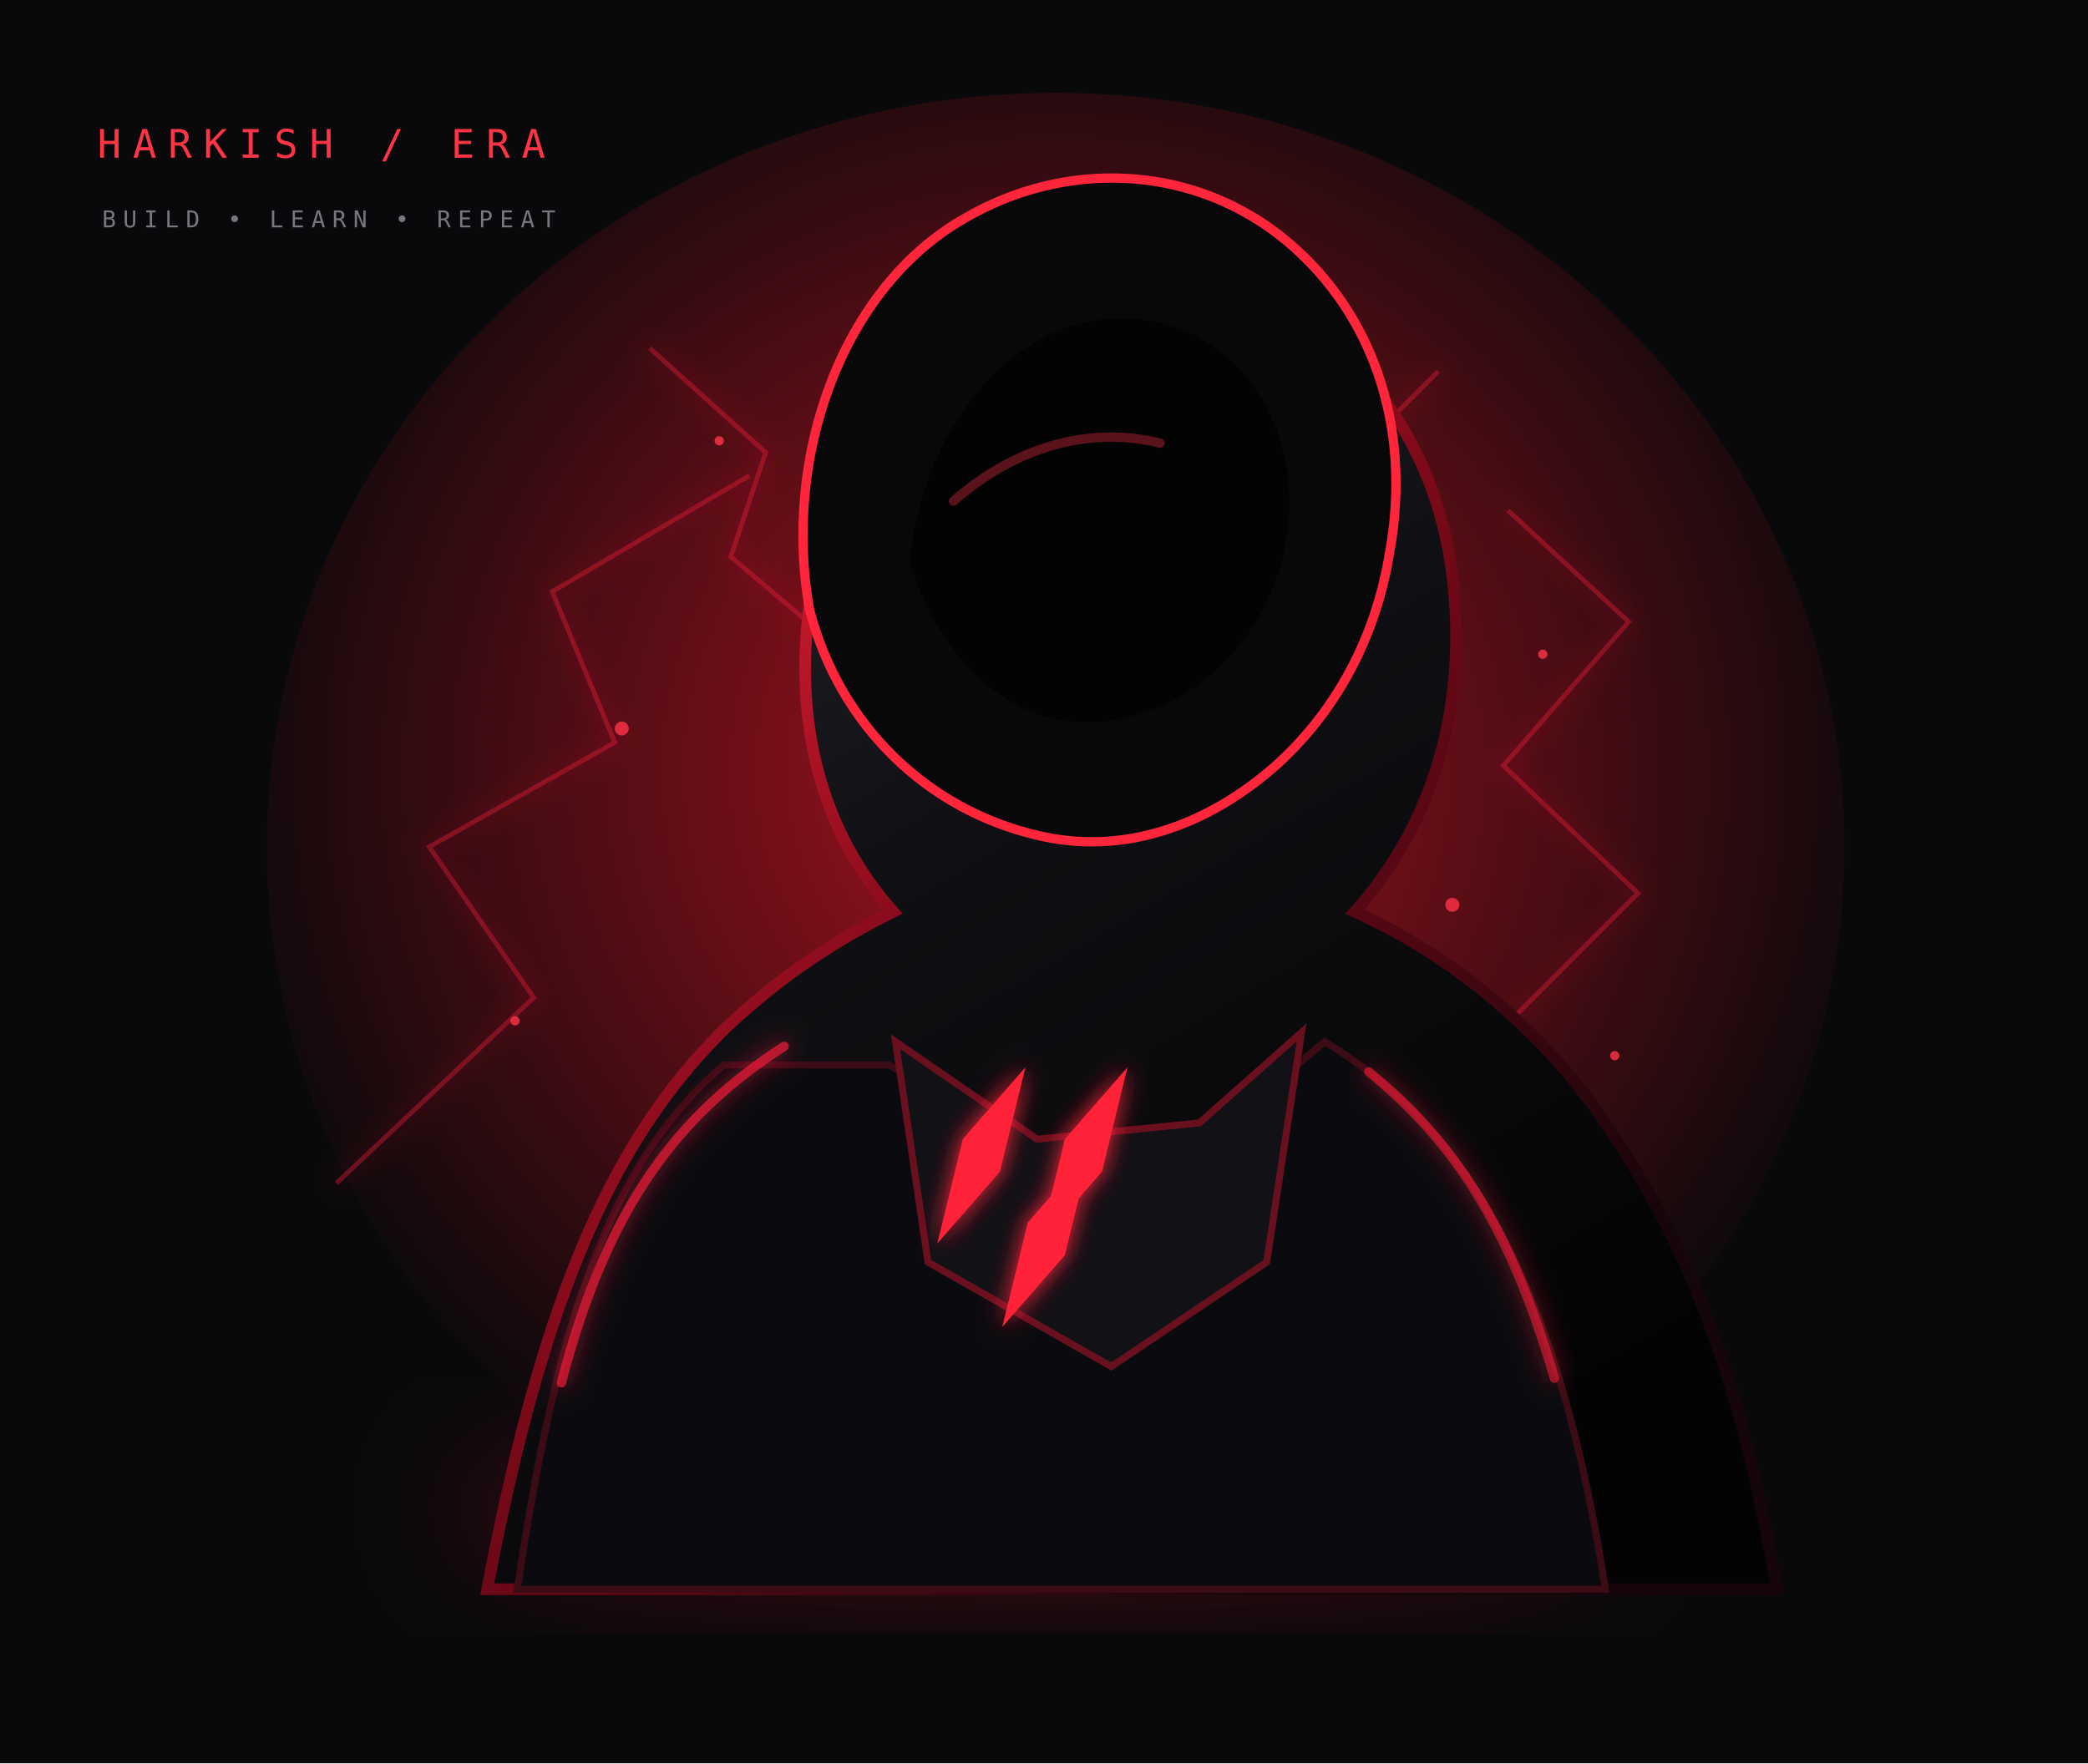
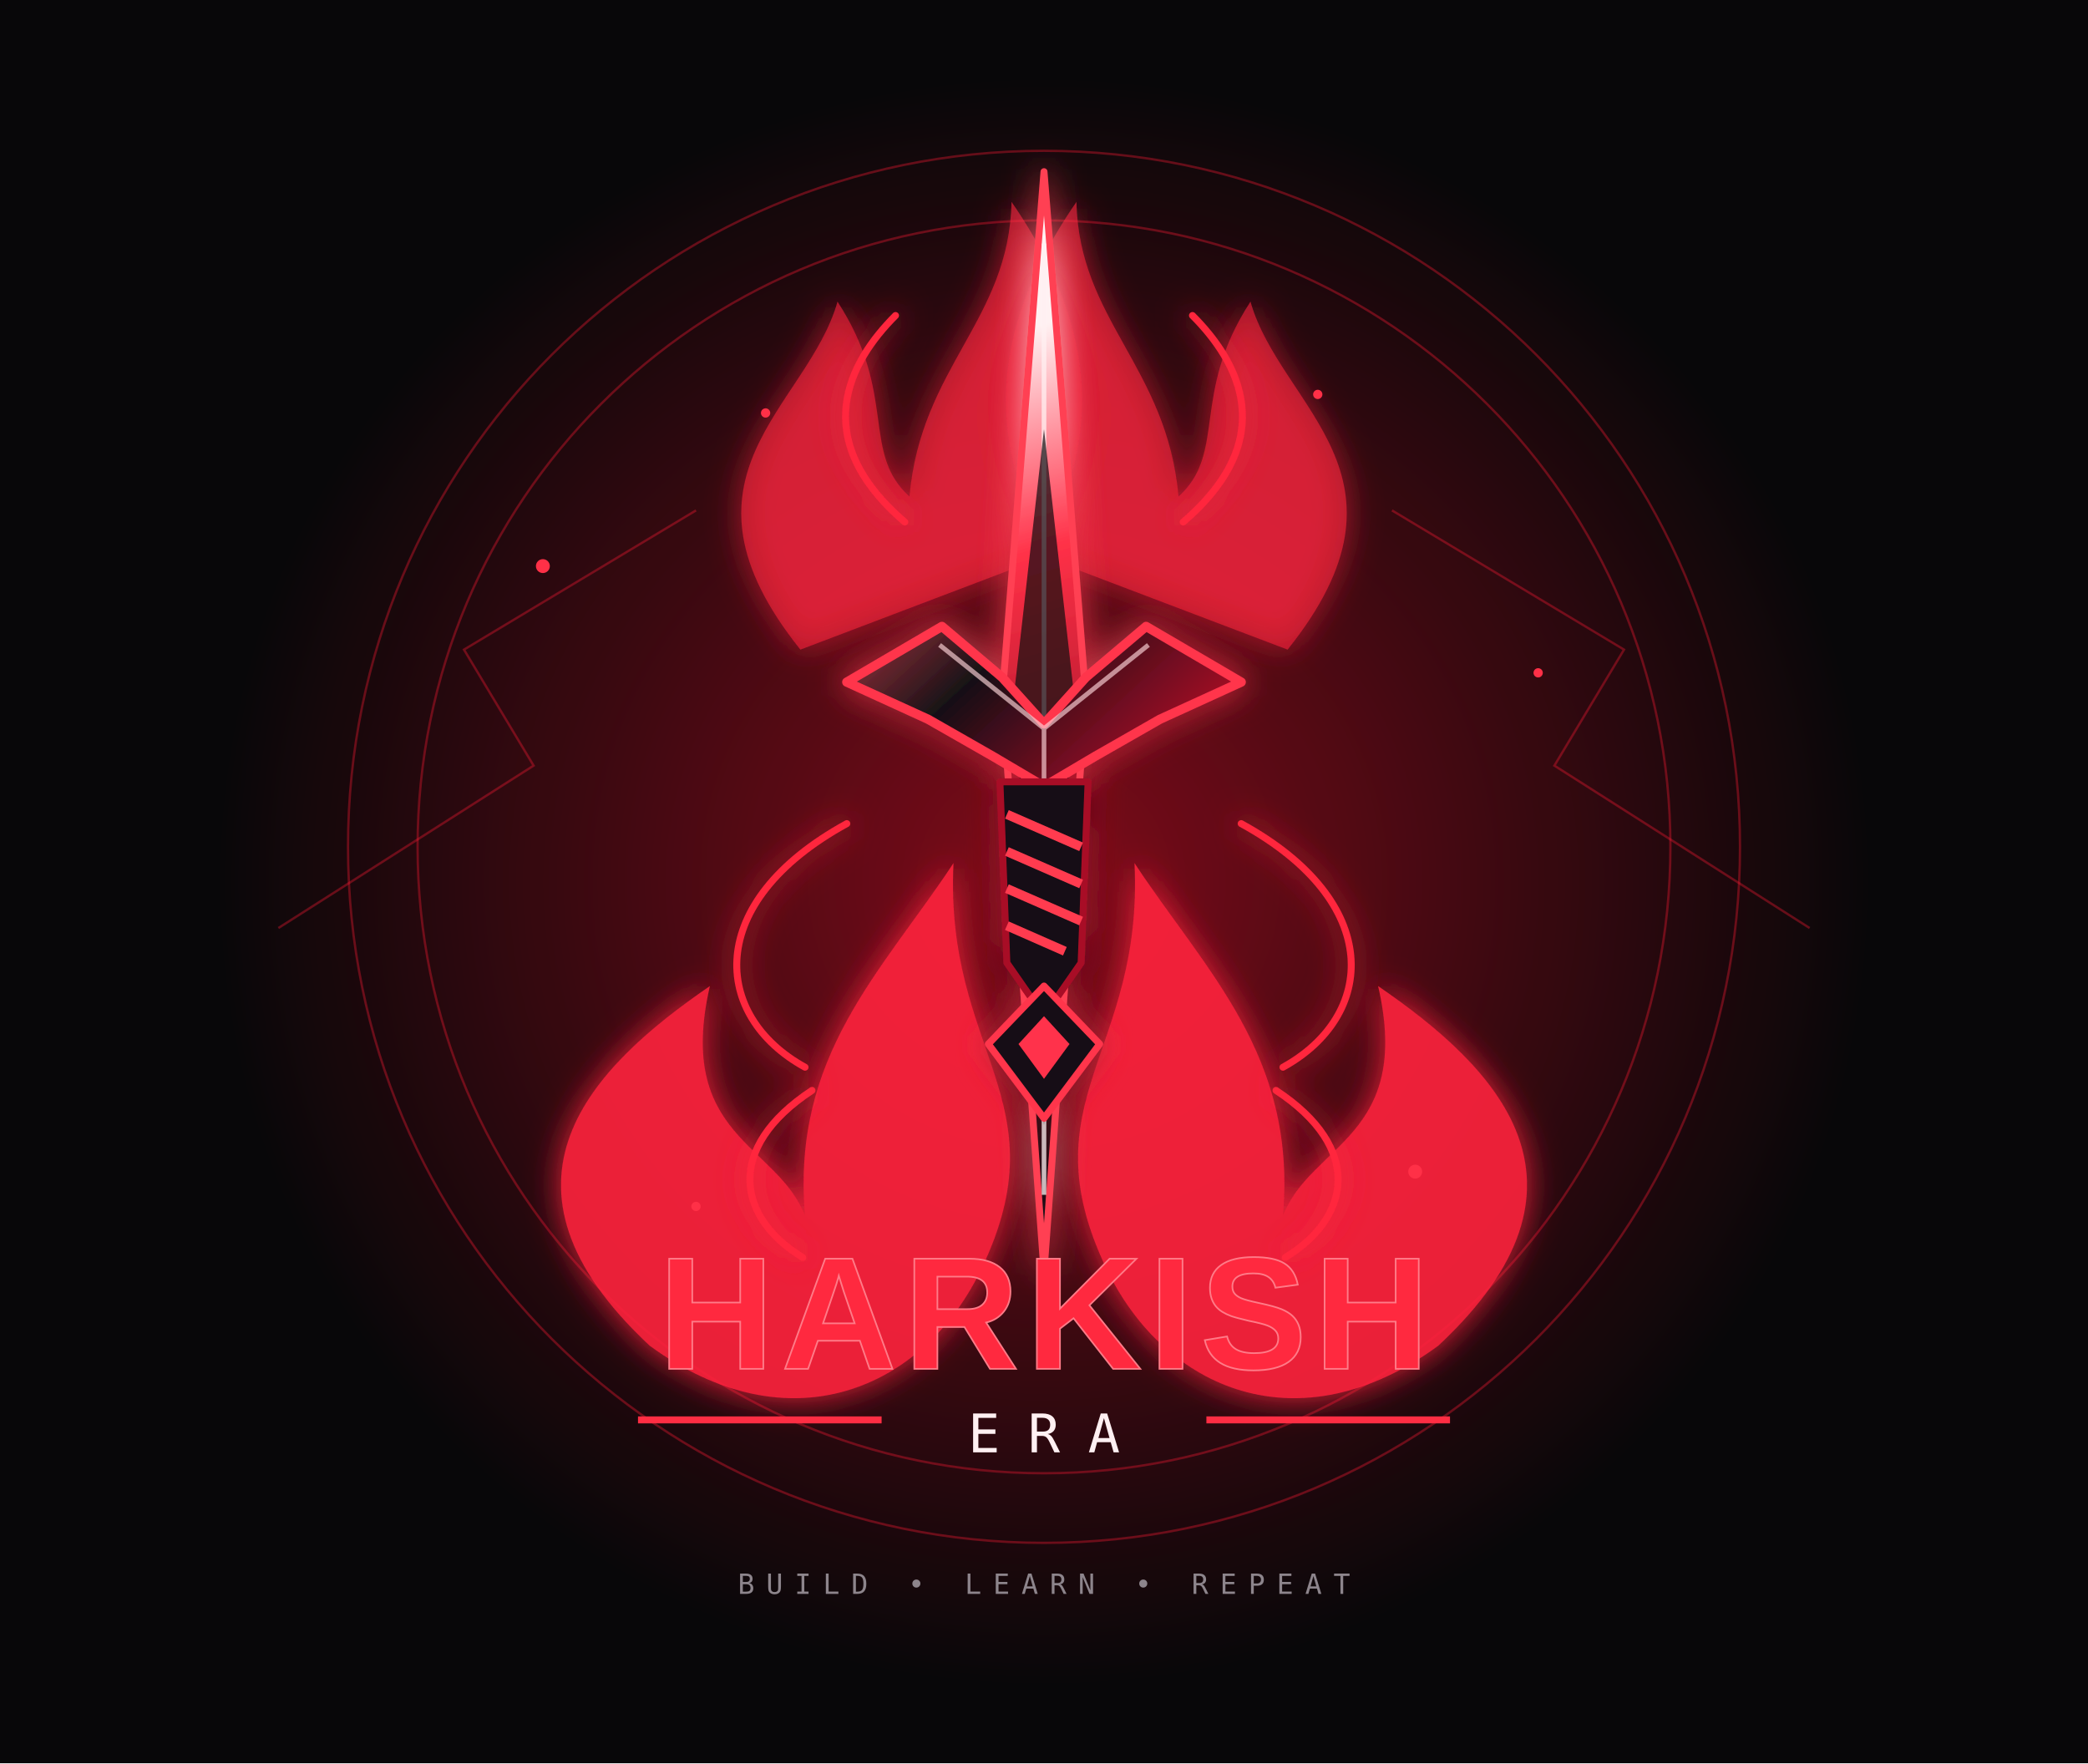
<svg xmlns="http://www.w3.org/2000/svg" viewBox="0 0 900 760" fill="none">
  <defs>
-     <radialGradient id="fire" cx="50%" cy="45%" r="55%">
-       <stop stop-color="#ff172b" stop-opacity=".65" />
-       <stop offset="1" stop-color="#ff172b" stop-opacity="0" />
+     <radialGradient id="aura">
+       <stop stop-color="#ff102c" stop-opacity=".48" />
+       <stop offset="1" stop-color="#ff102c" stop-opacity="0" />
    </radialGradient>
-     <linearGradient id="hood" x1="300" y1="130" x2="610" y2="650" gradientUnits="userSpaceOnUse">
-       <stop stop-color="#29252b" />
-       <stop offset=".42" stop-color="#101014" />
-       <stop offset="1" stop-color="#030304" />
+     <linearGradient id="steel" x1="380" y1="160" x2="525" y2="660" gradientUnits="userSpaceOnUse">
+       <stop stop-color="#fff1f2" />
+       <stop offset=".18" stop-color="#ff3047" />
+       <stop offset=".48" stop-color="#7b0a1b" />
+       <stop offset=".72" stop-color="#171217" />
+       <stop offset="1" stop-color="#ff2039" />
    </linearGradient>
-     <linearGradient id="edge" x1="230" y1="180" x2="650" y2="590" gradientUnits="userSpaceOnUse">
-       <stop stop-color="#ff2439" />
-       <stop offset=".5" stop-color="#7c0919" />
-       <stop offset="1" stop-color="#16050a" />
+     <linearGradient id="hilt" x1="390" y1="200" x2="510" y2="330" gradientUnits="userSpaceOnUse">
+       <stop stop-color="#ff4a5a" />
+       <stop offset=".5" stop-color="#161116" />
+       <stop offset="1" stop-color="#b20d27" />
    </linearGradient>
-     <filter id="blur">
-       <feGaussianBlur stdDeviation="24" />
-     </filter>
-     <filter id="glow">
-       <feGaussianBlur stdDeviation="5" result="b" />
+     <filter id="glow" x="-80%" y="-80%" width="260%" height="260%">
+       <feGaussianBlur stdDeviation="7" result="b" />
      <feMerge>
        <feMergeNode in="b" />
        <feMergeNode in="SourceGraphic" />
      </feMerge>
    </filter>
+     <filter id="soft">
+       <feGaussianBlur stdDeviation="28" />
+     </filter>
  </defs>
-   <rect width="900" height="760" fill="#09090b" />
-   <ellipse cx="455" cy="365" rx="340" ry="325" fill="url(#fire)" />
-   <g stroke="#ff1d35" stroke-opacity=".35" stroke-width="2" filter="url(#glow)">
-     <path d="M145 510 230 430 185 365 265 320 238 255 323 205" />
-     <path d="M700 520 646 445 706 385 648 330 702 268 650 220" />
-     <path d="M280 150 330 195 315 240 360 278" />
-     <path d="M620 160 575 205 596 250 552 288" />
+   <rect width="900" height="760" fill="#080709" />
+   <ellipse cx="450" cy="380" rx="355" ry="350" fill="url(#aura)" />
+   <g stroke="#ff1c36" stroke-opacity=".35">
+     <circle cx="450" cy="365" r="300" />
+     <circle cx="450" cy="365" r="270" />
+     <path d="M120 400 230 330 200 280 300 220M780 400 670 330 700 280 600 220" />
  </g>
-   <ellipse cx="445" cy="650" rx="250" ry="45" fill="#ff1129" opacity=".18" filter="url(#blur)" />
-   <path d="M210 685c22-115 50-192 105-244 27-25 52-39 70-48-31-35-43-81-36-133 9-74 56-133 126-140 80-8 141 48 151 128 7 58-9 108-42 145 40 18 81 50 110 94 41 61 59 124 72 198H210Z" fill="url(#hood)" stroke="url(#edge)" stroke-width="5" />
-   <path d="M349 263c-12-66 14-139 67-169 43-25 96-23 135 7 40 31 58 82 48 137-6 37-23 68-48 91-30 27-67 40-104 31-47-11-85-47-98-97Z" fill="#08080b" stroke="#ff263b" stroke-width="4" />
-   <path d="M392 242c5-47 31-88 68-101 30-10 62 0 80 25 17 23 20 56 10 84-12 33-40 57-74 61-38 4-70-24-84-69Z" fill="#030304" />
-   <path d="M411 216c25-22 57-33 89-25" stroke="#ff3347" stroke-opacity=".35" stroke-width="4" stroke-linecap="round" />
-   <path d="M312 459c-43 37-70 95-89 226h469c-20-129-58-198-121-236l-57 48-65-2-66-36-71 0Z" fill="#0b0b0f" stroke="#3b0c16" stroke-width="3" />
-   <path d="m386 449 61 42 70-7 44-39-15 99-67 45-79-45-14-95Z" fill="#111116" stroke="#69101f" stroke-width="3" />
-   <g transform="translate(450 520)" fill="#ff2439" filter="url(#glow)">
-     <path d="M-35-29 -8-60 -19-15 -46 16Z" />
-     <path d="M9-29 36-60 25-15 -2 16Z" />
-     <path d="M-7 7 20-24 9 21 -18 52Z" />
+   <g fill="#ff243e" opacity=".9" filter="url(#glow)">
+     <path d="M280 580C205 510 255 460 306 425c-15 65 29 68 41 99-6-69 33-105 64-152-4 82 47 102 12 175-25 52-83 77-143 33Z" />
+     <path d="M620 580c75-70 25-120-26-155 15 65-29 68-41 99 6-69-33-105-64-152 4 82-47 102-12 175 25 52 83 77 143 33Z" />
+     <path d="M345 280c-60-75 3-104 16-150 26 40 10 65 31 84 5-56 43-76 44-127 47 68 31 119 9 155Z" opacity=".65" />
+     <path d="M555 280c60-75-3-104-16-150-26 40-10 65-31 84-5-56-43-76-44-127-47 68-31 119-9 155Z" opacity=".65" />
  </g>
-   <path d="M242 596c20-77 51-116 96-145" stroke="#ff2038" stroke-opacity=".65" stroke-width="4" stroke-linecap="round" filter="url(#glow)" />
-   <path d="M670 594c-19-65-43-102-80-132" stroke="#ff2038" stroke-opacity=".55" stroke-width="4" stroke-linecap="round" filter="url(#glow)" />
-   <g fill="#ff3348" opacity=".8">
-     <circle cx="268" cy="314" r="3" />
-     <circle cx="665" cy="282" r="2" />
-     <circle cx="310" cy="190" r="2" />
-     <circle cx="626" cy="390" r="3" />
-     <circle cx="222" cy="440" r="2" />
-     <circle cx="696" cy="455" r="2" />
+   <g filter="url(#glow)" stroke-linejoin="round">
+     <path d="M432 300 450 74 468 300 450 548Z" fill="url(#steel)" stroke="#ff4053" stroke-width="3" />
+     <path d="M450 105 450 515" stroke="#fff0f1" stroke-opacity=".75" stroke-width="2" />
+     <path d="M437 300 450 185 463 300 450 485Z" fill="#100b10" opacity=".7" />
+     <path d="M365 294 406 270 432 292 450 312 468 292 494 270 535 294 500 310 472 326 450 339 428 326 400 310Z" fill="url(#hilt)" stroke="#ff344b" stroke-width="4" />
+     <path d="M405 278 450 314 495 278M450 314V350" stroke="#ffd6da" stroke-opacity=".65" stroke-width="2" />
+     <path d="M431 337 469 337 466 415 450 438 434 415Z" fill="#130e13" stroke="#a80e27" stroke-width="3" />
+     <path d="m434 351 32 14m-32 2 32 14m-32 2 32 14m-32 2 25 11" stroke="#ff3b50" stroke-width="4" />
+     <path d="m450 425 24 25-24 32-24-32Z" fill="#170c12" stroke="#ff344b" stroke-width="3" />
+     <path d="m450 438 11 12-11 15-11-15Z" fill="#ff334b" />
  </g>
-   <text x="42" y="68" fill="#ff3444" font-family="monospace" font-size="17" letter-spacing="5">HARKISH / ERA</text>
-   <text x="44" y="98" fill="#777780" font-family="monospace" font-size="10" letter-spacing="3">BUILD • LEARN • REPEAT</text>
+   <g stroke="#ff253d" stroke-width="3" stroke-linecap="round" filter="url(#glow)">
+     <path d="M365 355c-62 34-58 83-18 105M535 355c62 34 58 83 18 105" />
+     <path d="M350 470c-38 25-32 55-4 72M550 470c38 25 32 55 4 72" />
+     <path d="M390 225c-42-36-24-69-4-89M510 225c42-36 24-69 4-89" />
+   </g>
+   <text x="450" y="590" fill="#ff293f" stroke="#ff7b88" stroke-width=".7" text-anchor="middle" font-family="Arial,Helvetica,sans-serif" font-size="69" font-weight="900" letter-spacing="3">HARKISH</text>
+   <path d="M275 612H380M520 612H625" stroke="#ff2d43" stroke-width="3" />
+   <text x="450" y="626" fill="#fff0f2" text-anchor="middle" font-family="monospace" font-size="23" letter-spacing="12">ERA</text>
+   <text x="450" y="687" fill="#8d858c" text-anchor="middle" font-family="monospace" font-size="12" letter-spacing="5">BUILD • LEARN • REPEAT</text>
+   <g fill="#ff3047">
+     <circle cx="234" cy="244" r="3" />
+     <circle cx="663" cy="290" r="2" />
+     <circle cx="300" cy="520" r="2" />
+     <circle cx="610" cy="505" r="3" />
+     <circle cx="568" cy="170" r="2" />
+     <circle cx="330" cy="178" r="2" />
+   </g>
</svg>
